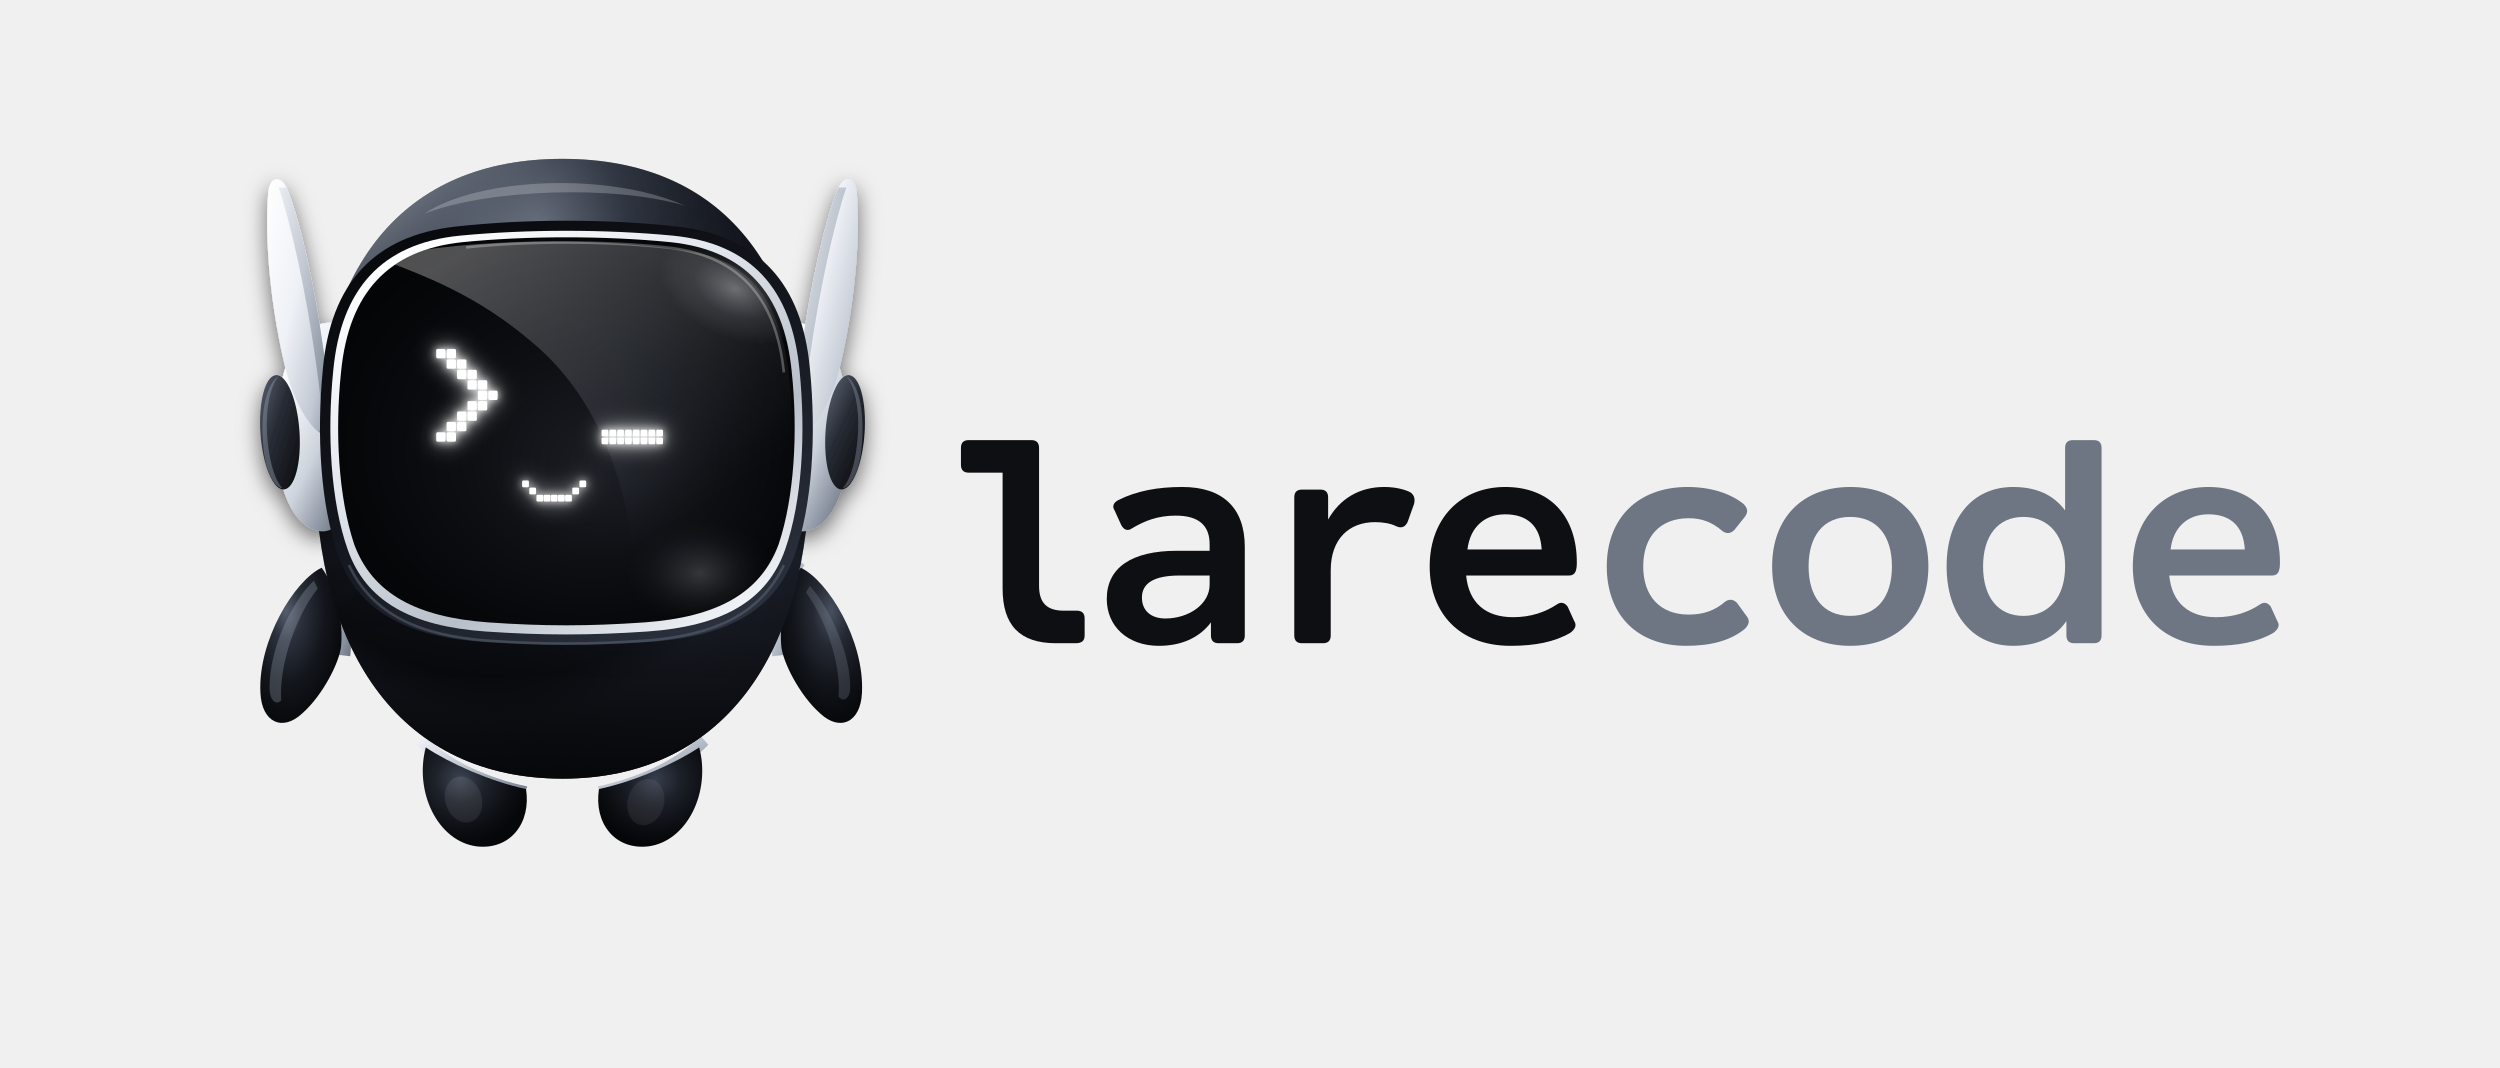
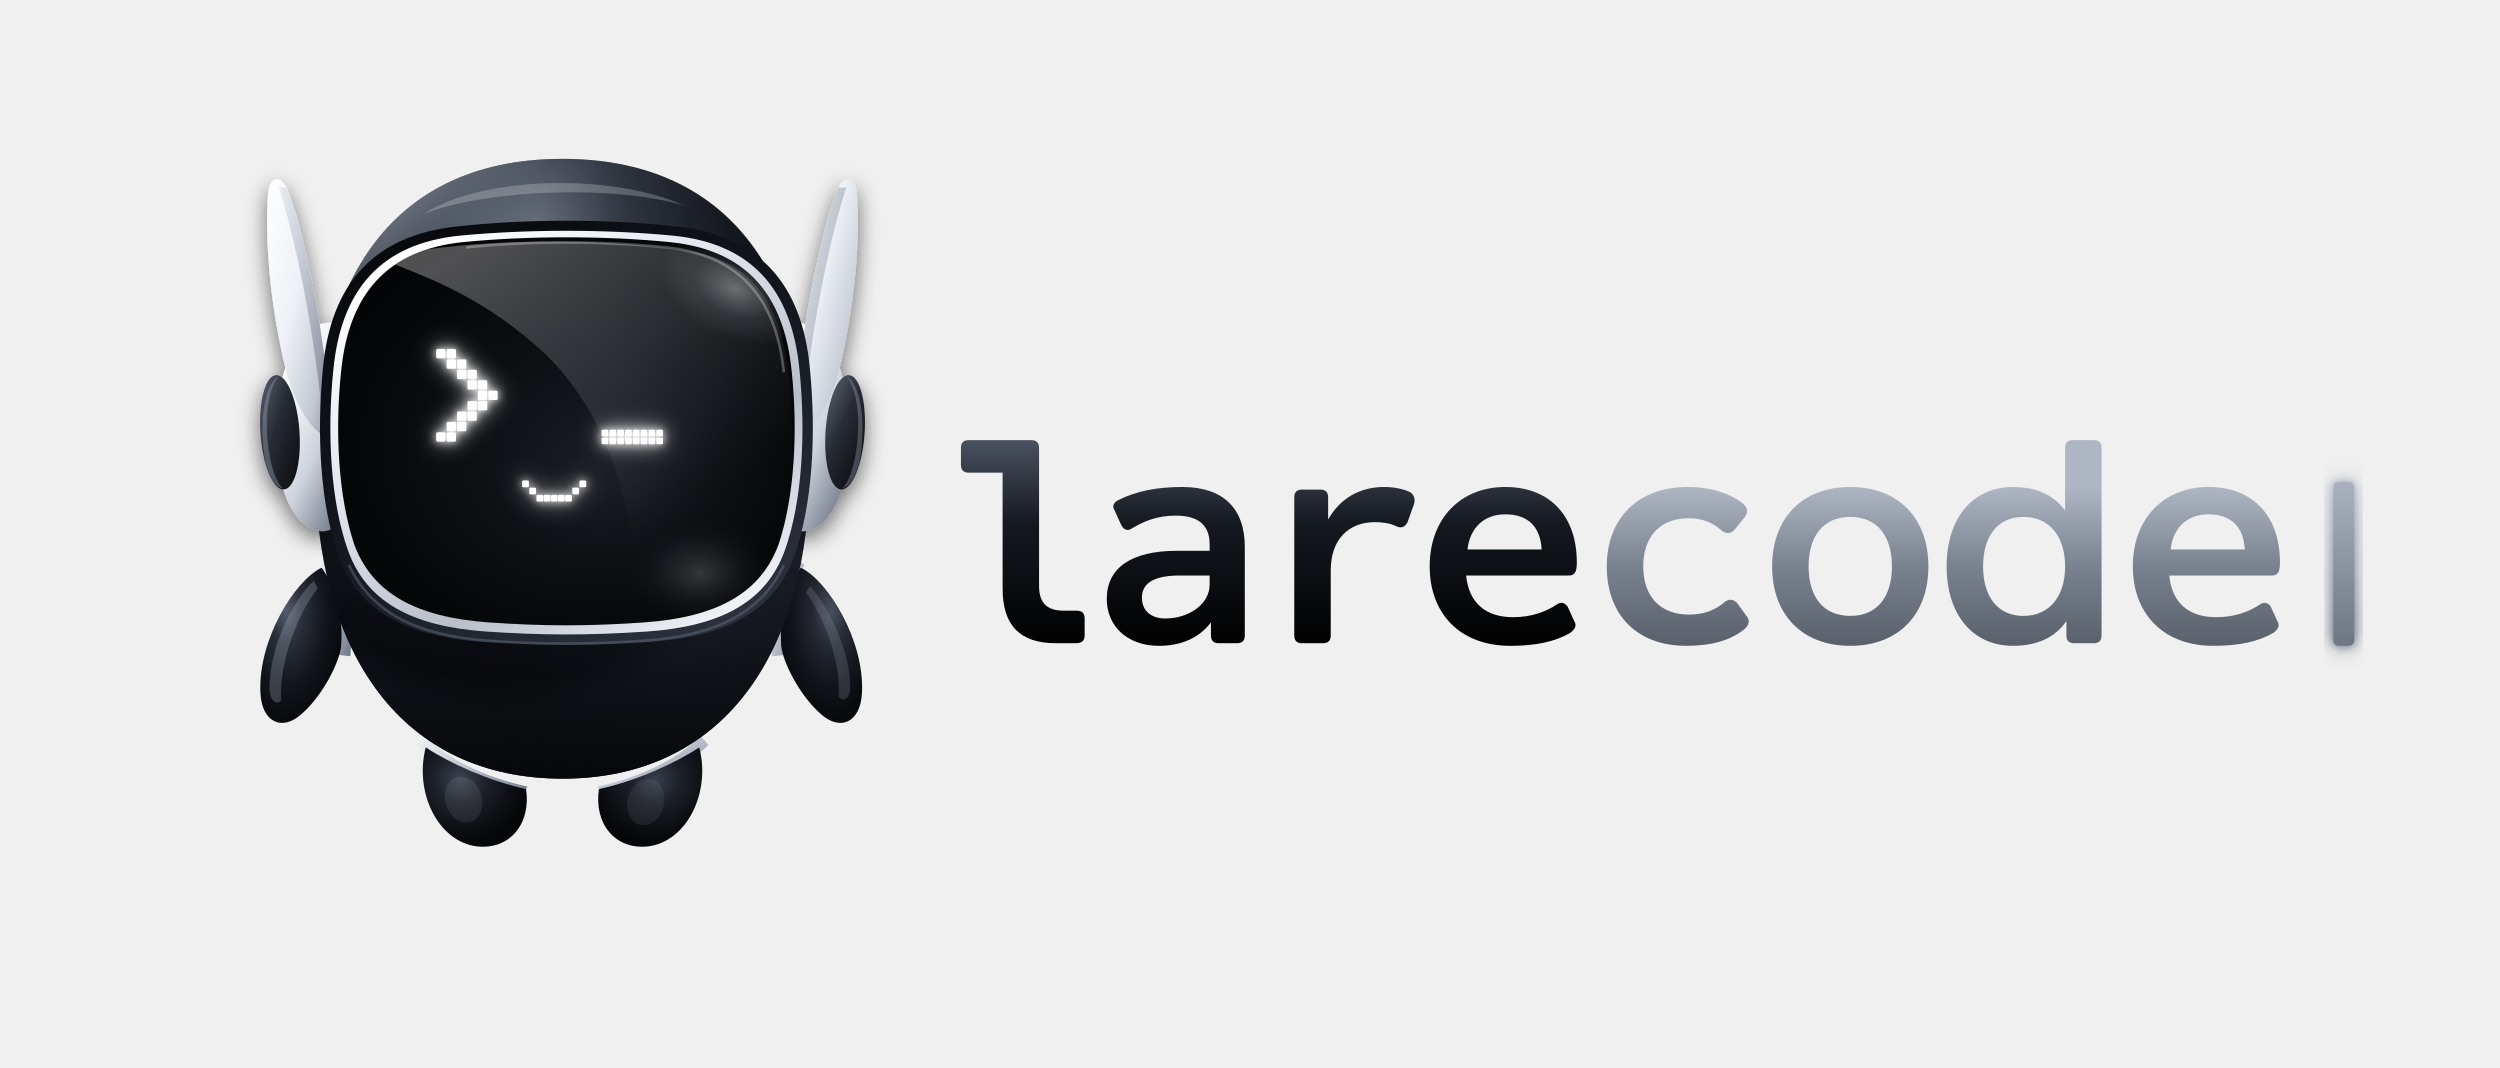
<svg xmlns="http://www.w3.org/2000/svg" id="larecode-banner-svg" width="1920" height="820" viewBox="0 0 1920 820" role="img" aria-label="larecode CLI AI Agent Mascot Banner">
  <defs>
    <radialGradient id="studio-bg" cx="46%" cy="48%" r="65%" fx="38%" fy="44%">
      <stop offset="0%" stop-color="#202227" />
      <stop offset="45%" stop-color="#17181c" />
      <stop offset="85%" stop-color="#121316" />
      <stop offset="100%" stop-color="#0e0f12" />
    </radialGradient>
    <radialGradient id="robot-ambient-glow" cx="50%" cy="50%" r="50%">
      <stop offset="0%" stop-color="#ffffff" stop-opacity="0.045" />
      <stop offset="60%" stop-color="#b8c4d8" stop-opacity="0.015" />
      <stop offset="100%" stop-color="#000000" stop-opacity="0" />
    </radialGradient>
    <radialGradient id="floor-shadow-grad" cx="50%" cy="50%" r="50%">
      <stop offset="0%" stop-color="#000000" stop-opacity="0.90" />
      <stop offset="38%" stop-color="#030405" stop-opacity="0.65" />
      <stop offset="72%" stop-color="#08090b" stop-opacity="0.22" />
      <stop offset="100%" stop-color="#000000" stop-opacity="0" />
    </radialGradient>
    <radialGradient id="body-main-3d" cx="38%" cy="22%" r="68%" fx="34%" fy="16%">
      <stop offset="0%" stop-color="#4e5563" />
      <stop offset="16%" stop-color="#353b47" />
      <stop offset="42%" stop-color="#20252f" />
      <stop offset="72%" stop-color="#13161d" />
      <stop offset="92%" stop-color="#0b0d12" />
      <stop offset="100%" stop-color="#1c2029" />
    </radialGradient>
    <radialGradient id="body-bounce-light" cx="72%" cy="68%" r="48%">
      <stop offset="0%" stop-color="#3a4252" stop-opacity="0.45" />
      <stop offset="55%" stop-color="#232834" stop-opacity="0.18" />
      <stop offset="100%" stop-color="#0b0d12" stop-opacity="0" />
    </radialGradient>
    <linearGradient id="body-bottom-occlusion" x1="50%" y1="55%" x2="50%" y2="100%">
      <stop offset="0%" stop-color="#08090c" stop-opacity="0" />
      <stop offset="65%" stop-color="#06070a" stop-opacity="0.65" />
      <stop offset="100%" stop-color="#040507" stop-opacity="0.92" />
    </linearGradient>
    <radialGradient id="crown-highlight" cx="45%" cy="12%" r="42%">
      <stop offset="0%" stop-color="#9aa3b2" stop-opacity="0.55" />
      <stop offset="45%" stop-color="#636b7a" stop-opacity="0.2" />
      <stop offset="100%" stop-color="#2b303c" stop-opacity="0" />
    </radialGradient>
    <linearGradient id="left-rim-light" x1="0%" y1="20%" x2="30%" y2="55%">
      <stop offset="0%" stop-color="#b4bcc8" stop-opacity="0.5" />
      <stop offset="35%" stop-color="#697282" stop-opacity="0.15" />
      <stop offset="100%" stop-color="#1e222b" stop-opacity="0" />
    </linearGradient>
    <linearGradient id="visor-groove" x1="20%" y1="0%" x2="80%" y2="100%">
      <stop offset="0%" stop-color="#08090c" />
      <stop offset="50%" stop-color="#14171f" />
      <stop offset="100%" stop-color="#2c323e" />
    </linearGradient>
    <linearGradient id="visor-silver-ring" x1="15%" y1="5%" x2="85%" y2="95%">
      <stop offset="0%" stop-color="#ffffff" />
      <stop offset="35%" stop-color="#e3e7ee" />
      <stop offset="70%" stop-color="#b8bfc9" />
      <stop offset="100%" stop-color="#f0f3f7" />
    </linearGradient>
    <radialGradient id="visor-glass-base" cx="52%" cy="52%" r="62%" fx="60%" fy="60%">
      <stop offset="0%" stop-color="#1b1e24" />
      <stop offset="45%" stop-color="#0d0f13" />
      <stop offset="80%" stop-color="#060709" />
      <stop offset="100%" stop-color="#030405" />
    </radialGradient>
    <linearGradient id="visor-glass-reflection-main" x1="25%" y1="0%" x2="78%" y2="75%">
      <stop offset="0%" stop-color="#ffffff" stop-opacity="0.30" />
      <stop offset="45%" stop-color="#dce2ec" stop-opacity="0.16" />
      <stop offset="85%" stop-color="#8b95a5" stop-opacity="0.04" />
      <stop offset="100%" stop-color="#000000" stop-opacity="0" />
    </linearGradient>
    <radialGradient id="visor-corner-hotspot" cx="68%" cy="22%" r="36%">
      <stop offset="0%" stop-color="#ffffff" stop-opacity="0.34" />
      <stop offset="55%" stop-color="#cfd6e2" stop-opacity="0.10" />
      <stop offset="100%" stop-color="#ffffff" stop-opacity="0" />
    </radialGradient>
    <radialGradient id="visor-bottom-glow" cx="62%" cy="76%" r="32%">
      <stop offset="0%" stop-color="#ffffff" stop-opacity="0.18" />
      <stop offset="60%" stop-color="#9aa2b1" stop-opacity="0.05" />
      <stop offset="100%" stop-color="#000000" stop-opacity="0" />
    </radialGradient>
    <clipPath id="visor-screen-clip">
      <path d="M 355 186                C 405 181, 465 181, 515 186                C 572 192, 602 225, 608 285                C 613 332, 610 382, 598 418                C 584 456, 550 474, 495 478                C 452 481, 418 481, 375 478                C 320 474, 286 456, 272 418                C 260 382, 257 332, 262 285                C 268 225, 298 192, 355 186 Z" />
    </clipPath>
    <linearGradient id="ear-white-metal" x1="15%" y1="8%" x2="80%" y2="92%">
      <stop offset="0%" stop-color="#ffffff" />
      <stop offset="28%" stop-color="#f1f4f8" />
      <stop offset="62%" stop-color="#cdd3dc" />
      <stop offset="85%" stop-color="#9aa2af" />
      <stop offset="100%" stop-color="#7c8492" />
    </linearGradient>
    <linearGradient id="fin-white-grad" x1="0%" y1="0%" x2="100%" y2="90%">
      <stop offset="0%" stop-color="#ffffff" />
      <stop offset="45%" stop-color="#eef1f6" />
      <stop offset="80%" stop-color="#c3c9d4" />
      <stop offset="100%" stop-color="#8d95a3" />
    </linearGradient>
    <linearGradient id="fin-inner-bevel" x1="0%" y1="0%" x2="100%" y2="100%">
      <stop offset="0%" stop-color="#e4e8ef" />
      <stop offset="60%" stop-color="#9ea6b3" />
      <stop offset="100%" stop-color="#69707d" />
    </linearGradient>
    <linearGradient id="ear-dark-cap" x1="15%" y1="10%" x2="85%" y2="90%">
      <stop offset="0%" stop-color="#4e5562" />
      <stop offset="40%" stop-color="#282c35" />
      <stop offset="85%" stop-color="#14171c" />
      <stop offset="100%" stop-color="#0d0f13" />
    </linearGradient>
    <radialGradient id="left-arm-grad" cx="32%" cy="28%" r="70%">
      <stop offset="0%" stop-color="#555d6d" />
      <stop offset="28%" stop-color="#2b303b" />
      <stop offset="68%" stop-color="#12151b" />
      <stop offset="100%" stop-color="#080a0d" />
    </radialGradient>
    <radialGradient id="right-arm-grad" cx="62%" cy="28%" r="70%">
      <stop offset="0%" stop-color="#48505e" />
      <stop offset="32%" stop-color="#252933" />
      <stop offset="70%" stop-color="#101318" />
      <stop offset="100%" stop-color="#07090c" />
    </radialGradient>
    <radialGradient id="left-leg-grad" cx="36%" cy="32%" r="65%">
      <stop offset="0%" stop-color="#3c4351" />
      <stop offset="38%" stop-color="#1d2129" />
      <stop offset="78%" stop-color="#0c0e12" />
      <stop offset="100%" stop-color="#060709" />
    </radialGradient>
    <radialGradient id="right-leg-grad" cx="55%" cy="32%" r="65%">
      <stop offset="0%" stop-color="#373e4c" />
      <stop offset="38%" stop-color="#1b1f27" />
      <stop offset="78%" stop-color="#0b0d11" />
      <stop offset="100%" stop-color="#050608" />
    </radialGradient>
    <linearGradient id="joint-ring-grad" x1="0%" y1="0%" x2="100%" y2="100%">
      <stop offset="0%" stop-color="#f4f6fa" />
      <stop offset="50%" stop-color="#b8c0cc" />
      <stop offset="100%" stop-color="#6e7684" />
    </linearGradient>
    <filter id="led-pixel-glow" x="-40%" y="-40%" width="180%" height="180%">
      <feGaussianBlur in="SourceGraphic" stdDeviation="3.2" result="blur1" />
      <feGaussianBlur in="SourceGraphic" stdDeviation="8" result="blur2" />
      <feMerge>
        <feMergeNode in="blur2" />
        <feMergeNode in="blur1" />
        <feMergeNode in="SourceGraphic" />
      </feMerge>
    </filter>
    <filter id="ear-soft-shadow" x="-30%" y="-20%" width="160%" height="150%">
      <feDropShadow dx="0" dy="6" stdDeviation="8" flood-color="#000000" flood-opacity="0.55" />
    </filter>
    <filter id="text-studio-shadow" x="-10%" y="-10%" width="120%" height="130%">
      <feDropShadow dx="0" dy="5" stdDeviation="4" flood-color="#000000" flood-opacity="0.48" />
    </filter>
    <g id="px">
      <rect width="7.2" height="7.2" rx="1.1" fill="#ffffff" />
    </g>
    <g id="px-sm">
      <rect width="5.2" height="5.2" rx="0.9" fill="#ffffff" />
    </g>
+     <linearGradient id="wordmark-lare" gradientUnits="userSpaceOnUse" x1="0" y1="338" x2="0" y2="496">
+       <stop offset="0%" stop-color="#4a5160" />
+       <stop offset="40%" stop-color="#151920" />
+       <stop offset="100%" stop-color="#000000" />
+     </linearGradient>
+     <linearGradient id="wordmark-code" gradientUnits="userSpaceOnUse" x1="0" y1="374" x2="0" y2="496">
+       <stop offset="0%" stop-color="#aeb6c3" />
+       <stop offset="50%" stop-color="#79828f" />
+       <stop offset="100%" stop-color="#59606c" />
+     </linearGradient>
+     <linearGradient id="wordmark-cursor" gradientUnits="userSpaceOnUse" x1="0" y1="370" x2="0" y2="496">
+       <stop offset="0%" stop-color="#aab2c0" />
+       <stop offset="100%" stop-color="#6e7684" />
+     </linearGradient>
  </defs>
  <g id="robot-assembly">
    <path d="M 326 565 C 344 584, 376 598, 405 604 L 401 613 C 370 606, 338 591, 320 572 Z" fill="url(#joint-ring-grad)" />
    <path d="M 327 574              C 318 608, 336 646, 366 650              C 392 653, 408 632, 404 606              C 376 600, 345 586, 327 574 Z" fill="url(#left-leg-grad)" />
    <ellipse cx="356" cy="614" rx="14" ry="18" transform="rotate(-18 356 614)" fill="#ffffff" opacity="0.08" />
    <path d="M 538 565 C 520 584, 488 598, 459 604 L 463 613 C 494 606, 526 591, 544 572 Z" fill="url(#joint-ring-grad)" />
    <path d="M 537 574              C 546 608, 528 646, 498 650              C 472 653, 456 632, 460 606              C 488 600, 519 586, 537 574 Z" fill="url(#right-leg-grad)" />
    <ellipse cx="496" cy="616" rx="14" ry="18" transform="rotate(15 496 616)" fill="#ffffff" opacity="0.07" />
    <path d="M 244 434 C 254 446, 263 478, 260 503 L 269 504 C 272 476, 263 442, 251 428 Z" fill="url(#joint-ring-grad)" />
    <path d="M 247 436              C 226 446, 198 492, 200 532              C 201 555, 217 562, 232 548              C 248 534, 261 508, 262 496              C 264 472, 256 448, 247 436 Z" fill="url(#left-arm-grad)" />
    <path d="M 241 446 C 224 462, 207 498, 207 528 C 207 538, 212 542, 216 538 C 214 510, 228 472, 244 452 Z" fill="#b8c2d2" opacity="0.25" />
    <path d="M 618 434 C 608 446, 599 478, 602 503 L 593 504 C 590 476, 599 442, 611 428 Z" fill="url(#joint-ring-grad)" />
    <path d="M 615 436              C 636 446, 664 492, 662 532              C 661 555, 645 562, 630 548              C 614 534, 601 508, 600 496              C 598 472, 606 448, 615 436 Z" fill="url(#right-arm-grad)" />
    <path d="M 622 450 C 638 468, 653 502, 653 528 C 653 536, 648 540, 644 535 C 646 508, 633 474, 619 455 Z" fill="#9aa4b4" opacity="0.22" />
    <path id="robot-torso-base" d="M 432 122              C 554 122, 622 204, 622 356              C 622 504, 554 598, 432 598              C 310 598, 242 504, 242 356              C 242 204, 310 122, 432 122 Z" fill="url(#body-main-3d)" />
    <path d="M 432 122              C 554 122, 622 204, 622 356              C 622 504, 554 598, 432 598              C 310 598, 242 504, 242 356              C 242 204, 310 122, 432 122 Z" fill="url(#body-bounce-light)" />
    <path d="M 432 122              C 554 122, 622 204, 622 356              C 622 504, 554 598, 432 598              C 310 598, 242 504, 242 356              C 242 204, 310 122, 432 122 Z" fill="url(#body-bottom-occlusion)" />
    <path d="M 432 122              C 554 122, 622 204, 622 356              C 622 504, 554 598, 432 598              C 310 598, 242 504, 242 356              C 242 204, 310 122, 432 122 Z" fill="url(#crown-highlight)" />
    <path d="M 432 122              C 554 122, 622 204, 622 356              C 622 504, 554 598, 432 598              C 310 598, 242 504, 242 356              C 242 204, 310 122, 432 122 Z" fill="url(#left-rim-light)" />
    <path d="M 326 164 C 368 136, 468 132, 526 158 C 472 142, 376 145, 326 164 Z" fill="#ffffff" opacity="0.22" />
    <g id="left-ear-assembly" filter="url(#ear-soft-shadow)">
      <path d="M 248 258 C 234 262, 226 300, 226 336 C 226 372, 234 404, 250 408 C 246 364, 245 304, 248 258 Z" fill="#12151b" />
      <path d="M 255 248                C 232 246, 214 276, 212 326                C 210 374, 226 408, 248 408                C 264 408, 272 382, 270 334                C 268 286, 266 250, 255 248 Z" fill="url(#ear-white-metal)" />
      <path d="M 248 266                C 242 222, 230 166, 220 144                C 215 134, 207 136, 206 148                C 203 185, 208 238, 220 286                C 228 316, 244 338, 256 336                C 262 334, 253 298, 248 266 Z" fill="url(#fin-white-grad)" />
      <path d="M 214 144 C 223 170, 235 224, 242 274 C 246 302, 249 324, 245 332 C 252 330, 255 310, 248 266 C 242 222, 230 166, 220 144 Z" fill="url(#fin-inner-bevel)" opacity="0.75" />
      <ellipse cx="215" cy="332" rx="15" ry="44" transform="rotate(-4 215 332)" fill="url(#ear-dark-cap)" />
      <path d="M 214 289 C 205 294, 200 315, 202 340 C 203 360, 210 374, 217 375 C 210 368, 206 350, 205 332 C 204 312, 208 296, 214 289 Z" fill="#8e97a8" opacity="0.45" />
    </g>
    <g id="right-ear-assembly" filter="url(#ear-soft-shadow)">
      <path d="M 616 258 C 630 262, 638 300, 638 336 C 638 372, 630 404, 614 408 C 618 364, 619 304, 616 258 Z" fill="#101318" />
      <path d="M 609 248                C 632 246, 650 276, 652 326                C 654 374, 638 408, 616 408                C 600 408, 592 382, 594 334                C 596 286, 598 250, 609 248 Z" fill="url(#ear-white-metal)" />
      <path d="M 616 266                C 622 222, 634 166, 644 144                C 649 134, 657 136, 658 148                C 661 185, 656 238, 644 286                C 636 316, 620 338, 608 336                C 602 334, 611 298, 616 266 Z" fill="url(#fin-white-grad)" />
      <path d="M 650 144 C 641 170, 629 224, 622 274 C 618 302, 615 324, 619 332 C 612 330, 609 310, 616 266 C 622 222, 634 166, 644 144 Z" fill="url(#fin-inner-bevel)" opacity="0.7" />
      <ellipse cx="649" cy="332" rx="15" ry="44" transform="rotate(4 649 332)" fill="url(#ear-dark-cap)" />
      <path d="M 650 289 C 659 294, 664 315, 662 340 C 661 360, 654 374, 647 375 C 654 368, 658 350, 659 332 C 660 312, 656 296, 650 289 Z" fill="#8e97a8" opacity="0.4" />
    </g>
    <path d="M 350 174              C 404 168, 466 168, 520 174              C 583 181, 616 218, 622 283              C 627 334, 624 388, 610 427              C 595 469, 558 489, 499 493              C 453 496, 417 496, 371 493              C 312 489, 275 469, 260 427              C 246 388, 243 334, 248 283              C 254 218, 287 181, 350 174 Z" fill="url(#visor-groove)" />
    <path d="M 268 434 C 286 472, 322 488, 374 492 C 418 495, 452 495, 496 492 C 548 488, 584 472, 602 434" fill="none" stroke="#5b6475" stroke-width="2" opacity="0.55" />
    <path d="M 353 181              C 405 176, 465 176, 517 181              C 577 187, 608 222, 614 284              C 619 333, 616 385, 603 422              C 589 462, 554 481, 497 485              C 453 488, 417 488, 373 485              C 316 481, 281 462, 267 422              C 254 385, 251 333, 256 284              C 262 222, 293 187, 353 181 Z" fill="url(#visor-silver-ring)" />
    <path d="M 355 186              C 405 181, 465 181, 515 186              C 572 192, 602 225, 608 285              C 613 332, 610 382, 598 418              C 584 456, 550 474, 495 478              C 452 481, 418 481, 375 478              C 320 474, 286 456, 272 418              C 260 382, 257 332, 262 285              C 268 225, 298 192, 355 186 Z" fill="url(#visor-glass-base)" />
    <g clip-path="url(#visor-screen-clip)">
      <path d="M 290 198                C 365 182, 465 182, 535 194                C 590 205, 615 255, 606 365                C 598 430, 560 468, 490 472                C 488 380, 462 308, 410 264                C 366 226, 326 212, 290 198 Z" fill="url(#visor-glass-reflection-main)" />
      <ellipse cx="525" cy="236" rx="85" ry="52" transform="rotate(24 525 236)" fill="url(#visor-corner-hotspot)" />
      <ellipse cx="515" cy="405" rx="95" ry="68" fill="url(#visor-bottom-glow)" />
      <path d="M 358 190                C 406 185, 464 185, 512 190                C 567 196, 596 228, 602 286" fill="none" stroke="#ffffff" stroke-width="2" opacity="0.28" />
    </g>
    <g id="visor-pixel-face" filter="url(#led-pixel-glow)">
      <g id="pixel-chevron" transform="translate(335, 268)">
        <use href="#px" x="0" y="0" />
        <use href="#px" x="8" y="0" />
        <use href="#px" x="8" y="8" />
        <use href="#px" x="16" y="8" />
        <use href="#px" x="16" y="16" />
        <use href="#px" x="24" y="16" />
        <use href="#px" x="24" y="24" />
        <use href="#px" x="32" y="24" />
        <use href="#px" x="32" y="32" />
        <use href="#px" x="40" y="32" />
        <use href="#px" x="24" y="40" />
        <use href="#px" x="32" y="40" />
        <use href="#px" x="16" y="48" />
        <use href="#px" x="24" y="48" />
        <use href="#px" x="8" y="56" />
        <use href="#px" x="16" y="56" />
        <use href="#px" x="0" y="64" />
        <use href="#px" x="8" y="64" />
      </g>
      <g id="pixel-underscore" transform="translate(462, 330)">
        <use href="#px-sm" x="0" y="0" />
        <use href="#px-sm" x="6" y="0" />
        <use href="#px-sm" x="12" y="0" />
        <use href="#px-sm" x="18" y="0" />
        <use href="#px-sm" x="24" y="0" />
        <use href="#px-sm" x="30" y="0" />
        <use href="#px-sm" x="36" y="0" />
        <use href="#px-sm" x="42" y="0" />
        <use href="#px-sm" x="0" y="6" />
        <use href="#px-sm" x="6" y="6" />
        <use href="#px-sm" x="12" y="6" />
        <use href="#px-sm" x="18" y="6" />
        <use href="#px-sm" x="24" y="6" />
        <use href="#px-sm" x="30" y="6" />
        <use href="#px-sm" x="36" y="6" />
        <use href="#px-sm" x="42" y="6" />
      </g>
      <g id="pixel-smile" transform="translate(401, 369)">
        <use href="#px-sm" x="0" y="0" />
        <use href="#px-sm" x="5.5" y="5.5" />
        <use href="#px-sm" x="11" y="11" />
        <use href="#px-sm" x="16.5" y="11" />
        <use href="#px-sm" x="22" y="11" />
        <use href="#px-sm" x="27.5" y="11" />
        <use href="#px-sm" x="33" y="11" />
        <use href="#px-sm" x="38.5" y="5.5" />
        <use href="#px-sm" x="44" y="0" />
      </g>
    </g>
  </g>
-   <g id="larecode-wordmark" fill="#0d0f12">
+   <g id="larecode-wordmark" fill="url(#wordmark-lare)">
    <path d="M 744 338              H 792              C 796 338, 798 340, 798 344              V 450              C 798 463, 804 469, 817 469              H 827              C 831 469, 833 471, 833 475              V 488              C 833 492, 831 494, 826 494              H 811              C 783 494, 770 480, 770 452              V 363              H 744              C 740 363, 738 361, 738 357              V 344              C 738 340, 740 338, 744 338 Z" />
    <path fill-rule="evenodd" clip-rule="evenodd" d="M 908 374              C 939 374, 956 390, 956 420              V 488              C 956 492, 954 494, 950 494              H 936              C 932 494, 930 492, 930 488              V 478              C 921 490, 907 496, 890 496              C 866 496, 850 481, 850 460              C 850 436, 869 423, 904 423              H 929              V 418              C 929 403, 920 396, 903 396              C 889 396, 879 400, 869 406              C 866 408, 863 407, 861 403              L 856 392              C 854 389, 855 386, 859 384              C 873 377, 889 374, 908 374 Z              M 895 475              C 913 475, 929 464, 929 449              V 442              H 906              C 886 442, 877 448, 877 459              C 877 469, 884 475, 895 475 Z" />
    <path d="M 994 382              C 994 378, 996 376, 1000 376              H 1014              C 1018 376, 1020 378, 1020 382              V 399              C 1029 383, 1044 374, 1063 374              C 1072 374, 1079 376, 1083 378              C 1086 380, 1087 383, 1086 387              L 1081 401              C 1079 405, 1076 406, 1072 404              C 1068 402, 1062 401, 1056 401              C 1036 401, 1022 414, 1022 438              V 488              C 1022 492, 1020 494, 1016 494              H 1000              C 996 494, 994 492, 994 488              V 382 Z" />
    <path fill-rule="evenodd" clip-rule="evenodd" d="M 1156 374              C 1191 374, 1211 397, 1211 432              C 1211 438, 1210 442, 1205 442              H 1126              C 1128 463, 1141 474, 1162 474              C 1176 474, 1187 470, 1196 464              C 1199 462, 1202 463, 1204 466              L 1209 477              C 1211 480, 1210 483, 1206 486              C 1194 493, 1179 496, 1160 496              C 1121 496, 1098 471, 1098 435              C 1098 398, 1122 374, 1156 374 Z              M 1127 422              H 1184              C 1183 404, 1173 395, 1156 395              C 1140 395, 1129 405, 1127 422 Z" />
-     <g fill="#6e7684">
+     <g fill="url(#wordmark-code)">
      <path d="M 1296 374              C 1314 374, 1329 379, 1339 387              C 1342 390, 1343 393, 1340 397              L 1332 407              C 1329 410, 1326 410, 1323 408              C 1315 401, 1307 398, 1297 398              C 1275 398, 1262 412, 1262 435              C 1262 458, 1275 472, 1297 472              C 1308 472, 1317 469, 1325 462              C 1328 460, 1331 460, 1334 463              L 1342 474              C 1344 477, 1343 480, 1340 483              C 1329 492, 1314 496, 1295 496              C 1257 496, 1234 472, 1234 435              C 1234 398, 1258 374, 1296 374 Z" />
      <path fill-rule="evenodd" clip-rule="evenodd" d="M 1421 374              C 1458 374, 1481 398, 1481 435              C 1481 472, 1458 496, 1421 496              C 1384 496, 1361 472, 1361 435              C 1361 398, 1384 374, 1421 374 Z              M 1421 473              C 1442 473, 1453 458, 1453 435              C 1453 412, 1442 397, 1421 397              C 1400 397, 1389 412, 1389 435              C 1389 458, 1400 473, 1421 473 Z" />
      <path fill-rule="evenodd" clip-rule="evenodd" d="M 1592 338              H 1608              C 1612 338, 1614 340, 1614 344              V 488              C 1614 492, 1612 494, 1608 494              H 1593              C 1589 494, 1587 492, 1587 488              V 477              C 1578 490, 1564 496, 1546 496              C 1515 496, 1495 472, 1495 435              C 1495 398, 1515 374, 1546 374              C 1564 374, 1577 380, 1586 392              V 344              C 1586 340, 1588 338, 1592 338 Z              M 1554 473              C 1574 473, 1586 458, 1586 435              C 1586 412, 1574 397, 1554 397              C 1534 397, 1523 412, 1523 435              C 1523 458, 1534 473, 1554 473 Z" />
      <path fill-rule="evenodd" clip-rule="evenodd" d="M 1696 374              C 1731 374, 1751 397, 1751 432              C 1751 438, 1750 442, 1745 442              H 1666              C 1668 463, 1681 474, 1702 474              C 1716 474, 1727 470, 1736 464              C 1739 462, 1742 463, 1744 466              L 1749 477              C 1751 480, 1750 483, 1746 486              C 1734 493, 1719 496, 1700 496              C 1661 496, 1638 471, 1638 435              C 1638 398, 1662 374, 1696 374 Z              M 1667 422              H 1724              C 1723 404, 1713 395, 1696 395              C 1680 395, 1669 405, 1667 422 Z" />
    </g>
+     <rect x="1792" y="370" width="16" height="126" rx="4" fill="url(#wordmark-cursor)" filter="url(#led-pixel-glow)" />
  </g>
</svg>
